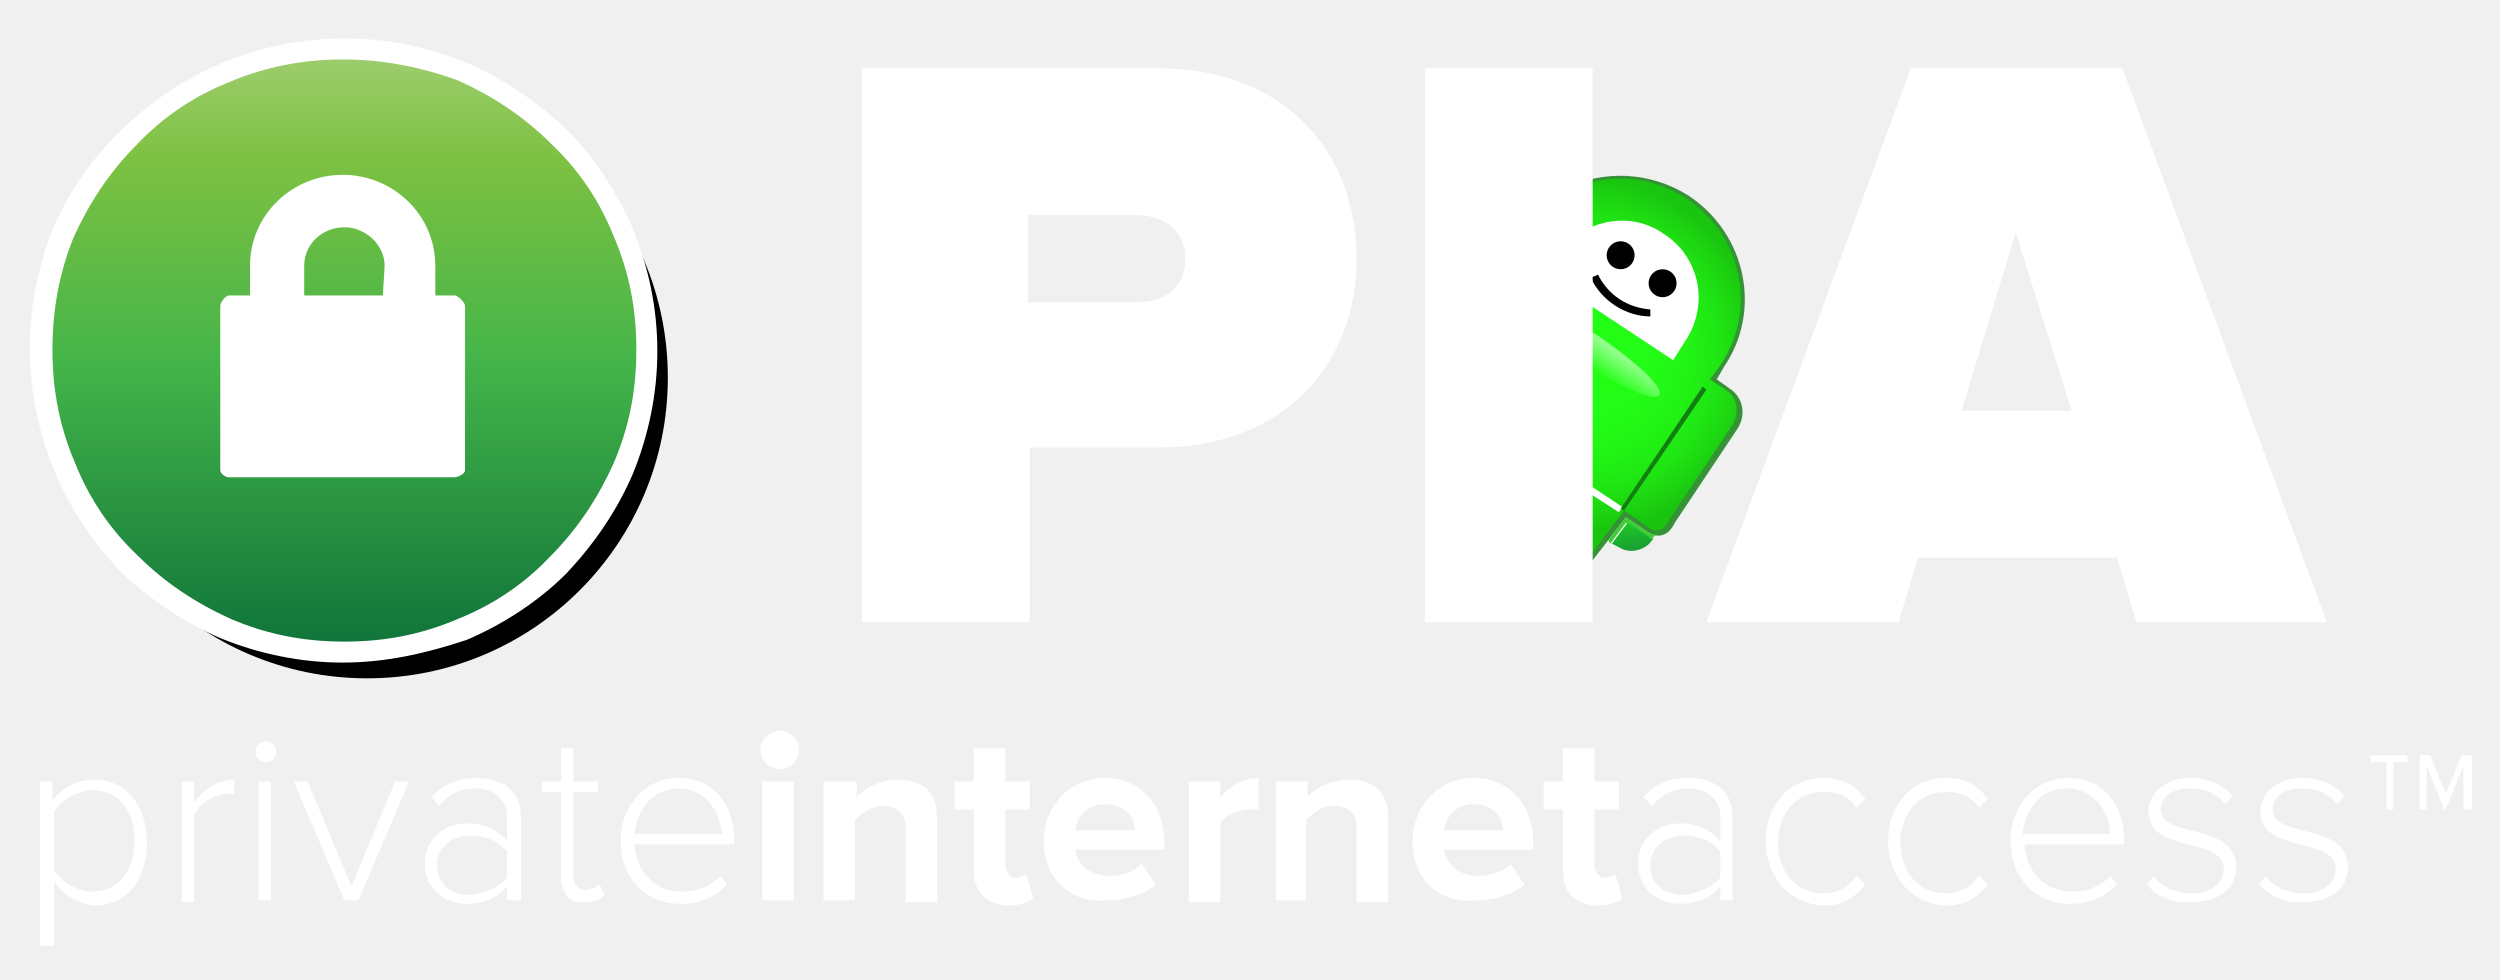
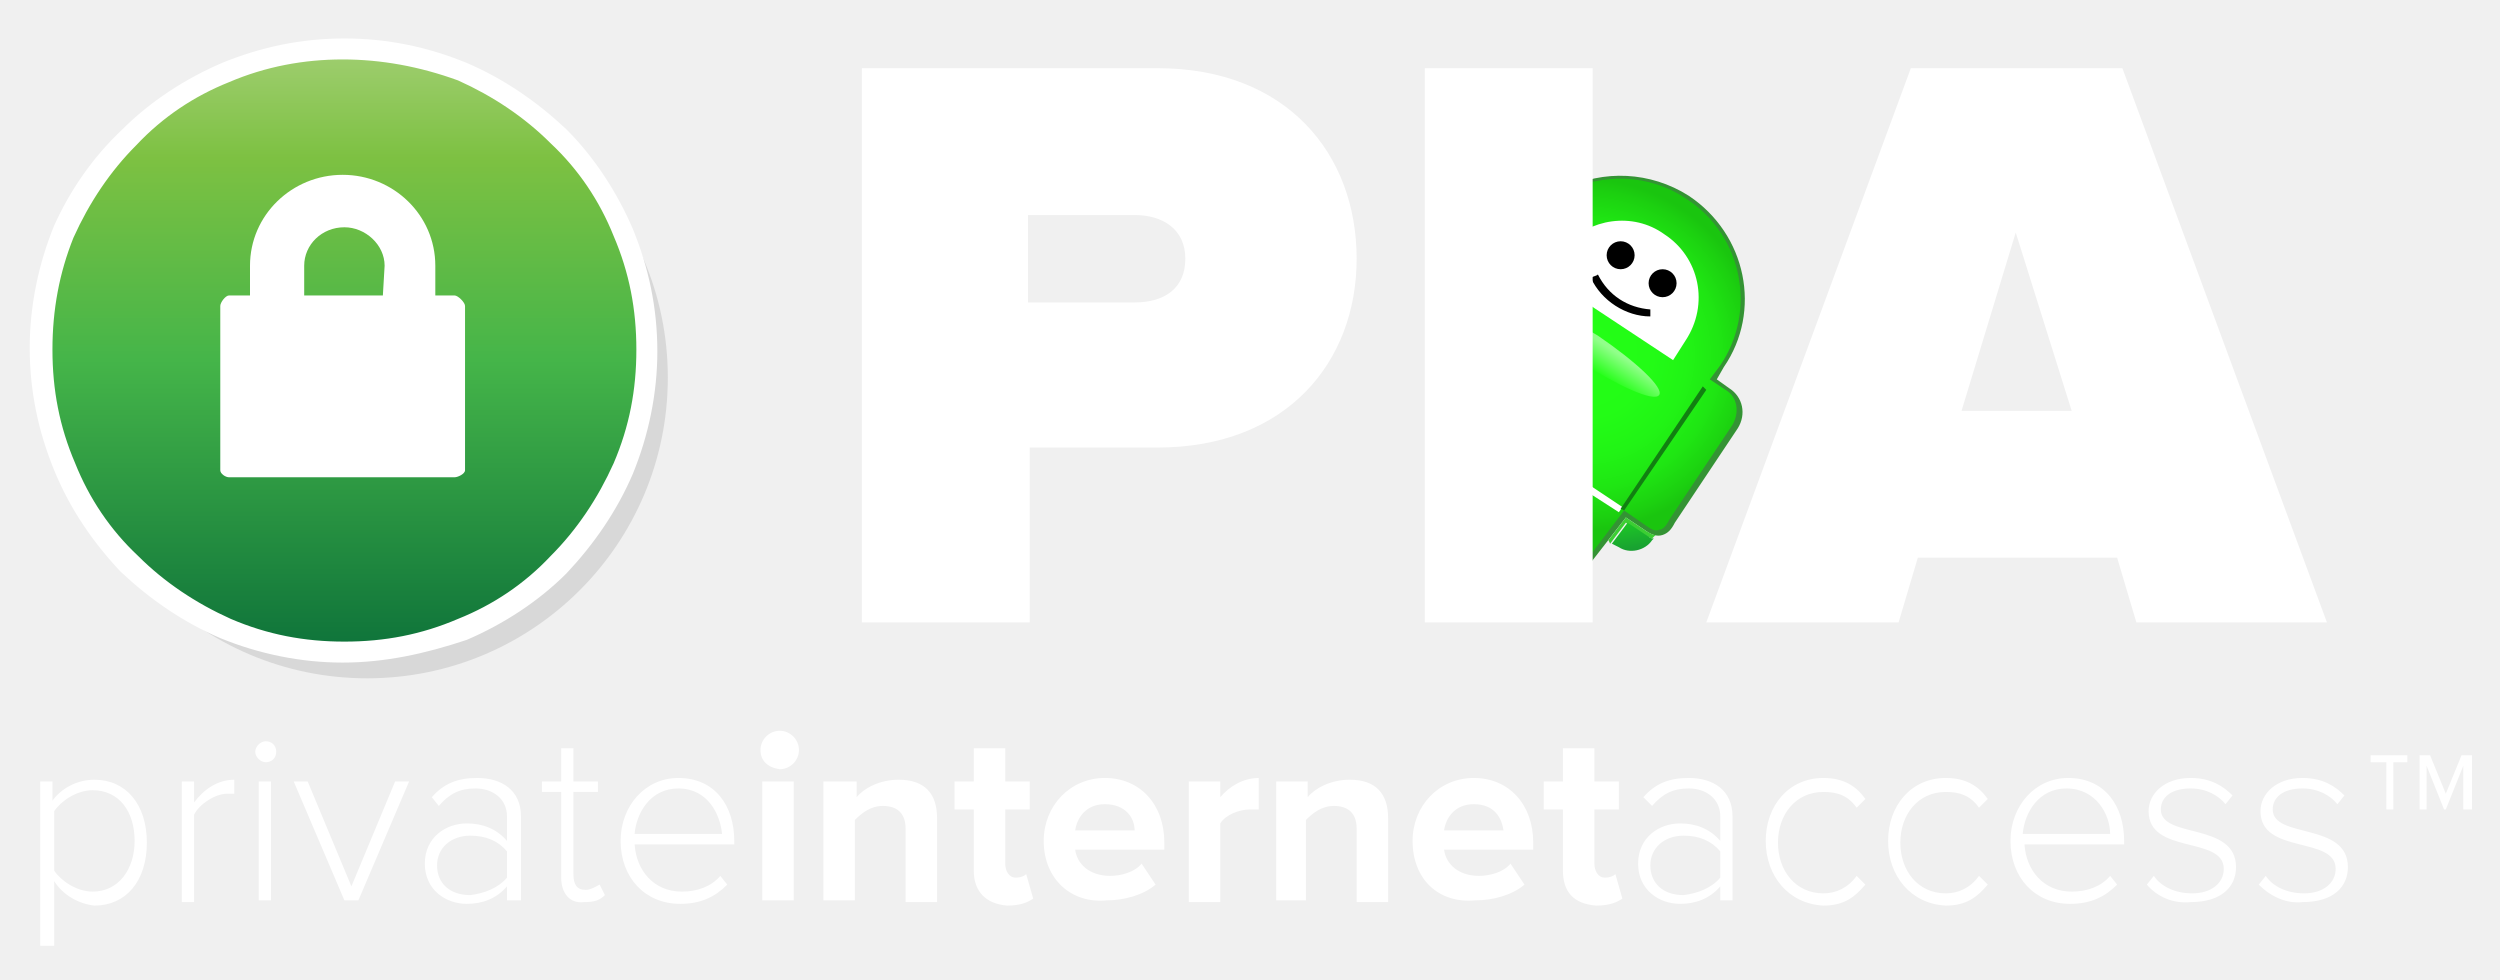
<svg xmlns="http://www.w3.org/2000/svg" version="1.1" id="Layer_1" x="0" y="0" viewBox="-568 373 143 56" style="enable-background:new -568 373 143 56" xml:space="preserve">
  <style>.st2{fill:#fff}</style>
  <path d="M-478.5 383.8c2.2-1.1 4.9-1 7.1.4 3.3 2.2 4.2 6.6 2 9.8l-.4.7.7.5c.8.5 1 1.5.5 2.3l-3.6 5.4c-.2.4-.4.6-.7.7-.3.1-.6 0-.9-.2l-1.2-.8-2.1 2.7c-.1.1-.2.2-.4.3s-.5.1-.8-.1l-.2-.1v-21.6z" style="fill:#349334" />
  <radialGradient id="SVGID_1_" cx="-1700.474" cy="1202.43" r="10.042" gradientTransform="rotate(-146.356 -1211.227 612.9565)" gradientUnits="userSpaceOnUse">
    <stop offset="0" style="stop-color:#23ff16" />
    <stop offset=".36" style="stop-color:#23fc16" />
    <stop offset=".581" style="stop-color:#21f415" />
    <stop offset=".764" style="stop-color:#1fe613" />
    <stop offset=".925" style="stop-color:#1cd110" />
    <stop offset="1" style="stop-color:#1ac50f" />
  </radialGradient>
  <path d="M-478.5 384c2.1-1.1 4.8-1.1 7 .4 3.2 2.1 4 6.4 1.9 9.5l-.6.8.9.6c.7.4.8 1.3.4 2l-3.6 5.4c-.2.4-.4.6-.6.6-.2.1-.4 0-.7-.2l-1.3-.9-2.2 2.9c0 .1-.1.2-.3.3-.2.1-.3.1-.6-.1l-.3-.2V384z" style="fill:url(#SVGID_1_)" />
  <path class="st2" d="m-478.5 399.8 3.3 2.2-.2.3-3.1-2z" />
  <path style="fill:#118011" d="m-475.1 402.2 4.7-6.9-.2-.2-4.7 7z" />
  <linearGradient id="SVGID_2_" gradientUnits="userSpaceOnUse" x1="-1701.822" y1="1201.919" x2="-1701.822" y2="1203.517" gradientTransform="rotate(-146.356 -1211.227 612.9565)">
    <stop offset="0" style="stop-color:#23ff16" />
    <stop offset="1" style="stop-color:#91ff8a" />
  </linearGradient>
  <path d="M-478.5 391.1c.6.3 1.2.7 1.9 1.1 2.2 1.5 3.8 3 3.5 3.4-.3.4-2.3-.5-4.5-1.9l-.9-.6v-2z" style="fill:url(#SVGID_2_)" />
  <path class="st2" d="M-478.5 387.1c1.4-1.6 3.9-2 5.7-.7 2 1.3 2.6 4 1.2 6.1l-.7 1.1-6.2-4.1v-2.4z" />
  <circle cx="-472.9" cy="389.2" r=".8" />
  <circle cx="-475.3" cy="387.6" r=".8" />
  <path class="st2" d="m-478.5 395.2 1.2.8-1.2 1.8zM-478.5 393.8c.2 0 .5.1.7.2.6.4.8 1.1.5 1.7l-.3-.2c.1-.5 0-1-.4-1.2-.2-.1-.3-.2-.5-.2v-.3z" />
  <path d="m-475 402.6 1.2.8c.2.1.3.2.5.2l-.2.2c-.1 0-.2-.1-.3-.1l-1.2-.8-.9 1.2-.1-.2 1-1.3z" style="fill:#3cce33" />
  <linearGradient id="SVGID_3_" gradientUnits="userSpaceOnUse" x1="-1706.468" y1="1197.53" x2="-1709.168" y2="1194.535" gradientTransform="rotate(-146.356 -1211.227 612.9565)">
    <stop offset="0" style="stop-color:#23ff16" />
    <stop offset="1" style="stop-color:#189a33" />
  </linearGradient>
  <path d="M-473.7 403.7c.1.1.2.1.3.1l-.1.1c-.4.6-1.3.8-1.9.4l-.4-.2.9-1.2 1.2.8z" style="fill:url(#SVGID_3_)" />
  <path d="M-473.6 391.1c-1.4 0-2.8-.9-3.4-2.2.1-.1.3-.1.4-.2.6 1.2 1.7 1.9 3 2v.4z" />
  <path class="st2" d="M-518.7 408.6v-31.7h16.9c7.4 0 11.4 4.9 11.4 10.9 0 5.9-4 10.8-11.4 10.8h-7.3v10h-9.6zm18.5-20.8c0-1.7-1.3-2.5-2.9-2.5h-6.1v5h6.1c1.7 0 2.9-.8 2.9-2.5zM-486.5 408.6v-31.7h9.6v31.7h-9.6zM-445.8 408.6l-1.1-3.7h-11.4l-1.1 3.7h-11l11.7-31.7h12.1l11.7 31.7h-10.9zm-6.9-22.3-3.1 10.2h6.3l-3.2-10.2z" />
  <g>
-     <circle cx="-547" cy="394.6" r="17.2" />
+     <circle cx="-547" cy="394.6" r="17.2" style="opacity:.1" />
    <linearGradient id="SVGID_4_" gradientUnits="userSpaceOnUse" x1="-548.4" y1="428.261" x2="-548.4" y2="393.764" gradientTransform="matrix(1 0 0 -1 0 804)">
      <stop offset="0" style="stop-color:#a0ce71" />
      <stop offset=".183" style="stop-color:#7dc142" />
      <stop offset=".517" style="stop-color:#45b549" />
      <stop offset="1" style="stop-color:#0e733a" />
    </linearGradient>
    <circle cx="-548.4" cy="393" r="17.2" style="fill:url(#SVGID_4_)" />
    <path class="st2" d="M-548.4 410.9c-2.4 0-4.8-.5-7-1.4-2.1-.9-4-2.2-5.7-3.8-1.6-1.7-2.9-3.6-3.8-5.8-.9-2.2-1.4-4.5-1.4-7 0-2.4.5-4.8 1.4-7 .9-2 2.2-3.9 3.9-5.5 1.6-1.6 3.6-2.9 5.7-3.8 2.2-.9 4.5-1.4 7-1.4s4.8.5 7 1.4c2.1.9 4 2.2 5.7 3.8 1.6 1.6 2.9 3.6 3.8 5.7.9 2.2 1.4 4.5 1.4 7 0 2.4-.5 4.8-1.4 7-.9 2.1-2.2 4-3.8 5.7-1.6 1.6-3.6 2.9-5.7 3.8-2.4.8-4.7 1.3-7.1 1.3zm0-34.5c-2.2 0-4.4.4-6.5 1.3-2 .8-3.8 2-5.3 3.6-1.5 1.5-2.7 3.3-3.6 5.3-.8 2-1.2 4.1-1.2 6.4s.4 4.4 1.3 6.5c.8 2 2 3.8 3.6 5.3 1.5 1.5 3.3 2.7 5.3 3.6 2.1.9 4.2 1.3 6.5 1.3s4.4-.4 6.5-1.3c2-.8 3.8-2 5.3-3.6 1.5-1.5 2.7-3.3 3.6-5.3.9-2.1 1.3-4.2 1.3-6.5s-.4-4.4-1.3-6.5c-.8-2-2-3.8-3.6-5.3-1.5-1.5-3.3-2.7-5.3-3.6-2.2-.8-4.4-1.2-6.6-1.2z" />
    <path class="st2" d="M-542 389.9h-1.1v-1.7c0-2.9-2.4-5.2-5.3-5.2s-5.3 2.3-5.3 5.2v1.7h-1.2c-.2 0-.5.4-.5.6v9.4c0 .2.3.4.5.4h12.9c.2 0 .6-.2.6-.4v-9.4c0-.2-.4-.6-.6-.6zm-4.1 0h-4.5v-1.7c0-1.2 1-2.2 2.3-2.2 1.2 0 2.3 1 2.3 2.2l-.1 1.7z" />
  </g>
  <g>
    <path class="st2" d="M-564.9 423.4v3.7h-.8v-9.4h.7v1.1c.5-.7 1.4-1.2 2.4-1.2 1.8 0 3 1.4 3 3.6s-1.2 3.6-3 3.6c-.9-.1-1.8-.6-2.3-1.4zm4.6-2.3c0-1.7-.9-2.9-2.4-2.9-.9 0-1.8.6-2.2 1.2v3.4c.4.6 1.3 1.2 2.2 1.2 1.5 0 2.4-1.3 2.4-2.9zM-557.6 424.5v-6.8h.7v1.2c.6-.8 1.4-1.3 2.3-1.3v.8h-.4c-.7 0-1.6.6-1.9 1.2v5h-.7v-.1zM-553.4 416c0-.3.3-.6.6-.6s.6.2.6.6-.3.6-.6.6-.6-.3-.6-.6zm.2 8.5v-6.8h.7v6.8h-.7zM-548.3 424.5l-2.9-6.8h.8l2.5 6 2.5-6h.8l-2.9 6.8h-.8zM-539 424.5v-.8c-.6.7-1.4 1-2.3 1-1.2 0-2.4-.8-2.4-2.3s1.2-2.3 2.4-2.3c.9 0 1.7.3 2.3 1v-1.4c0-1-.8-1.6-1.8-1.6-.9 0-1.5.3-2.1 1l-.4-.5c.7-.8 1.5-1.1 2.6-1.1 1.4 0 2.5.7 2.5 2.2v4.8h-.8zm0-1.3v-1.5c-.5-.6-1.2-.9-2.1-.9-1.1 0-1.9.7-1.9 1.7s.7 1.7 1.9 1.7c.8-.1 1.6-.4 2.1-1zM-535.9 423.2v-4.9h-1.1v-.6h1.1v-1.9h.7v1.9h1.4v.6h-1.4v4.7c0 .6.2.9.7.9.3 0 .6-.2.8-.3l.3.6c-.3.3-.6.4-1.2.4-.8.1-1.3-.5-1.3-1.4zM-532.5 421.1c0-2 1.4-3.6 3.3-3.6 2.1 0 3.2 1.6 3.2 3.6v.2h-5.7c.1 1.5 1.1 2.7 2.7 2.7.9 0 1.7-.3 2.2-.9l.4.5c-.7.7-1.5 1.1-2.7 1.1-2 0-3.4-1.5-3.4-3.6zm3.3-3c-1.6 0-2.4 1.4-2.5 2.6h5c-.1-1.1-.8-2.6-2.5-2.6zM-524.5 415.9c0-.6.5-1.1 1.1-1.1.6 0 1.1.5 1.1 1.1s-.5 1.1-1.1 1.1c-.7-.1-1.1-.5-1.1-1.1zm.1 8.6v-6.8h1.8v6.8h-1.8zM-516.2 424.5v-4.1c0-.9-.5-1.3-1.3-1.3-.7 0-1.2.4-1.6.8v4.6h-1.8v-6.8h1.9v.9c.4-.5 1.3-1 2.4-1 1.5 0 2.2.8 2.2 2.2v4.8h-1.8v-.1zM-512.3 422.8v-3.5h-1.1v-1.6h1.1v-1.9h1.8v1.9h1.4v1.6h-1.4v3.1c0 .4.2.8.6.8.3 0 .5-.1.6-.2l.4 1.4c-.3.2-.7.4-1.5.4-1.2-.1-1.9-.8-1.9-2zM-508.3 421.1c0-2 1.5-3.6 3.5-3.6s3.4 1.5 3.4 3.7v.4h-5.1c.1.8.8 1.5 2 1.5.6 0 1.4-.2 1.8-.7l.8 1.2c-.7.6-1.8.9-2.8.9-2 .2-3.6-1.2-3.6-3.4zm3.5-2.1c-1.1 0-1.6.8-1.7 1.5h3.4c0-.7-.5-1.5-1.7-1.5zM-500 424.5v-6.8h1.8v.9c.5-.6 1.3-1.1 2.2-1.1v1.8h-.5c-.6 0-1.4.3-1.7.8v4.5h-1.8v-.1zM-490.4 424.5v-4.1c0-.9-.5-1.3-1.3-1.3-.7 0-1.2.4-1.6.8v4.6h-1.7v-6.8h1.8v.9c.4-.5 1.3-1 2.4-1 1.5 0 2.2.8 2.2 2.2v4.8h-1.8v-.1zM-487.2 421.1c0-2 1.5-3.6 3.5-3.6s3.4 1.5 3.4 3.7v.4h-5.1c.1.8.8 1.5 2 1.5.6 0 1.4-.2 1.8-.7l.8 1.2c-.7.6-1.8.9-2.8.9-2.1.2-3.6-1.2-3.6-3.4zm3.5-2.1c-1.1 0-1.6.8-1.7 1.5h3.4c-.1-.7-.5-1.5-1.7-1.5zM-478.6 422.8v-3.5h-1.1v-1.6h1.1v-1.9h1.8v1.9h1.4v1.6h-1.4v3.1c0 .4.2.8.6.8.3 0 .5-.1.6-.2l.4 1.4c-.3.2-.7.4-1.5.4-1.3-.1-1.9-.8-1.9-2zM-469.6 424.5v-.8c-.6.7-1.4 1-2.3 1-1.2 0-2.4-.8-2.4-2.3s1.2-2.3 2.4-2.3c.9 0 1.7.3 2.3 1v-1.4c0-1-.8-1.6-1.8-1.6-.9 0-1.5.3-2.1 1l-.5-.5c.7-.8 1.5-1.1 2.6-1.1 1.4 0 2.5.7 2.5 2.2v4.8h-.7zm0-1.3v-1.5c-.5-.6-1.2-.9-2.1-.9-1.1 0-1.9.7-1.9 1.7s.7 1.7 1.9 1.7c.8-.1 1.6-.4 2.1-1zM-467 421.1c0-2 1.3-3.6 3.3-3.6 1.2 0 1.9.5 2.4 1.2l-.5.5c-.5-.7-1.1-.9-1.9-.9-1.6 0-2.6 1.3-2.6 2.9 0 1.6 1 2.9 2.6 2.9.7 0 1.4-.3 1.9-1l.5.5c-.6.7-1.2 1.2-2.4 1.2-2-.1-3.3-1.7-3.3-3.7zM-460 421.1c0-2 1.3-3.6 3.3-3.6 1.2 0 1.9.5 2.4 1.2l-.5.5c-.5-.7-1.1-.9-1.9-.9-1.6 0-2.6 1.3-2.6 2.9 0 1.6 1 2.9 2.6 2.9.7 0 1.4-.3 1.9-1l.5.5c-.6.7-1.2 1.2-2.4 1.2-2-.1-3.3-1.7-3.3-3.7zM-453 421.1c0-2 1.4-3.6 3.3-3.6 2.1 0 3.2 1.6 3.2 3.6v.2h-5.7c.1 1.5 1.1 2.7 2.7 2.7.9 0 1.7-.3 2.2-.9l.4.5c-.7.7-1.5 1.1-2.7 1.1-2 0-3.4-1.5-3.4-3.6zm3.2-3c-1.6 0-2.4 1.4-2.5 2.6h5c0-1.1-.8-2.6-2.5-2.6zM-445.2 423.6l.4-.5c.4.6 1.2 1 2.2 1 1.1 0 1.8-.6 1.8-1.4 0-1.9-4.3-.8-4.3-3.3 0-1 .9-1.9 2.4-1.9 1.2 0 1.9.5 2.4 1l-.4.5c-.4-.5-1.1-.9-2-.9-1.1 0-1.7.5-1.7 1.2 0 1.7 4.3.7 4.3 3.3 0 1.1-.8 2-2.6 2-1 .1-1.9-.3-2.5-1zM-438.8 423.6l.4-.5c.4.6 1.2 1 2.2 1 1.1 0 1.8-.6 1.8-1.4 0-1.9-4.3-.8-4.3-3.3 0-1 .9-1.9 2.4-1.9 1.2 0 1.9.5 2.4 1l-.4.5c-.4-.5-1.1-.9-2-.9-1.1 0-1.7.5-1.7 1.2 0 1.7 4.3.7 4.3 3.3 0 1.1-.8 2-2.6 2-.9.1-1.8-.3-2.5-1z" />
    <g>
      <path class="st2" d="M-431.1 416.6v2.7h-.4v-2.7h-.9v-.4h2.1v.4h-.8zm4 2.7v-2.5l-1 2.5h-.1l-1-2.5v2.5h-.4v-3.1h.6l.9 2.2.9-2.2h.6v3.1h-.5z" />
    </g>
  </g>
</svg>
